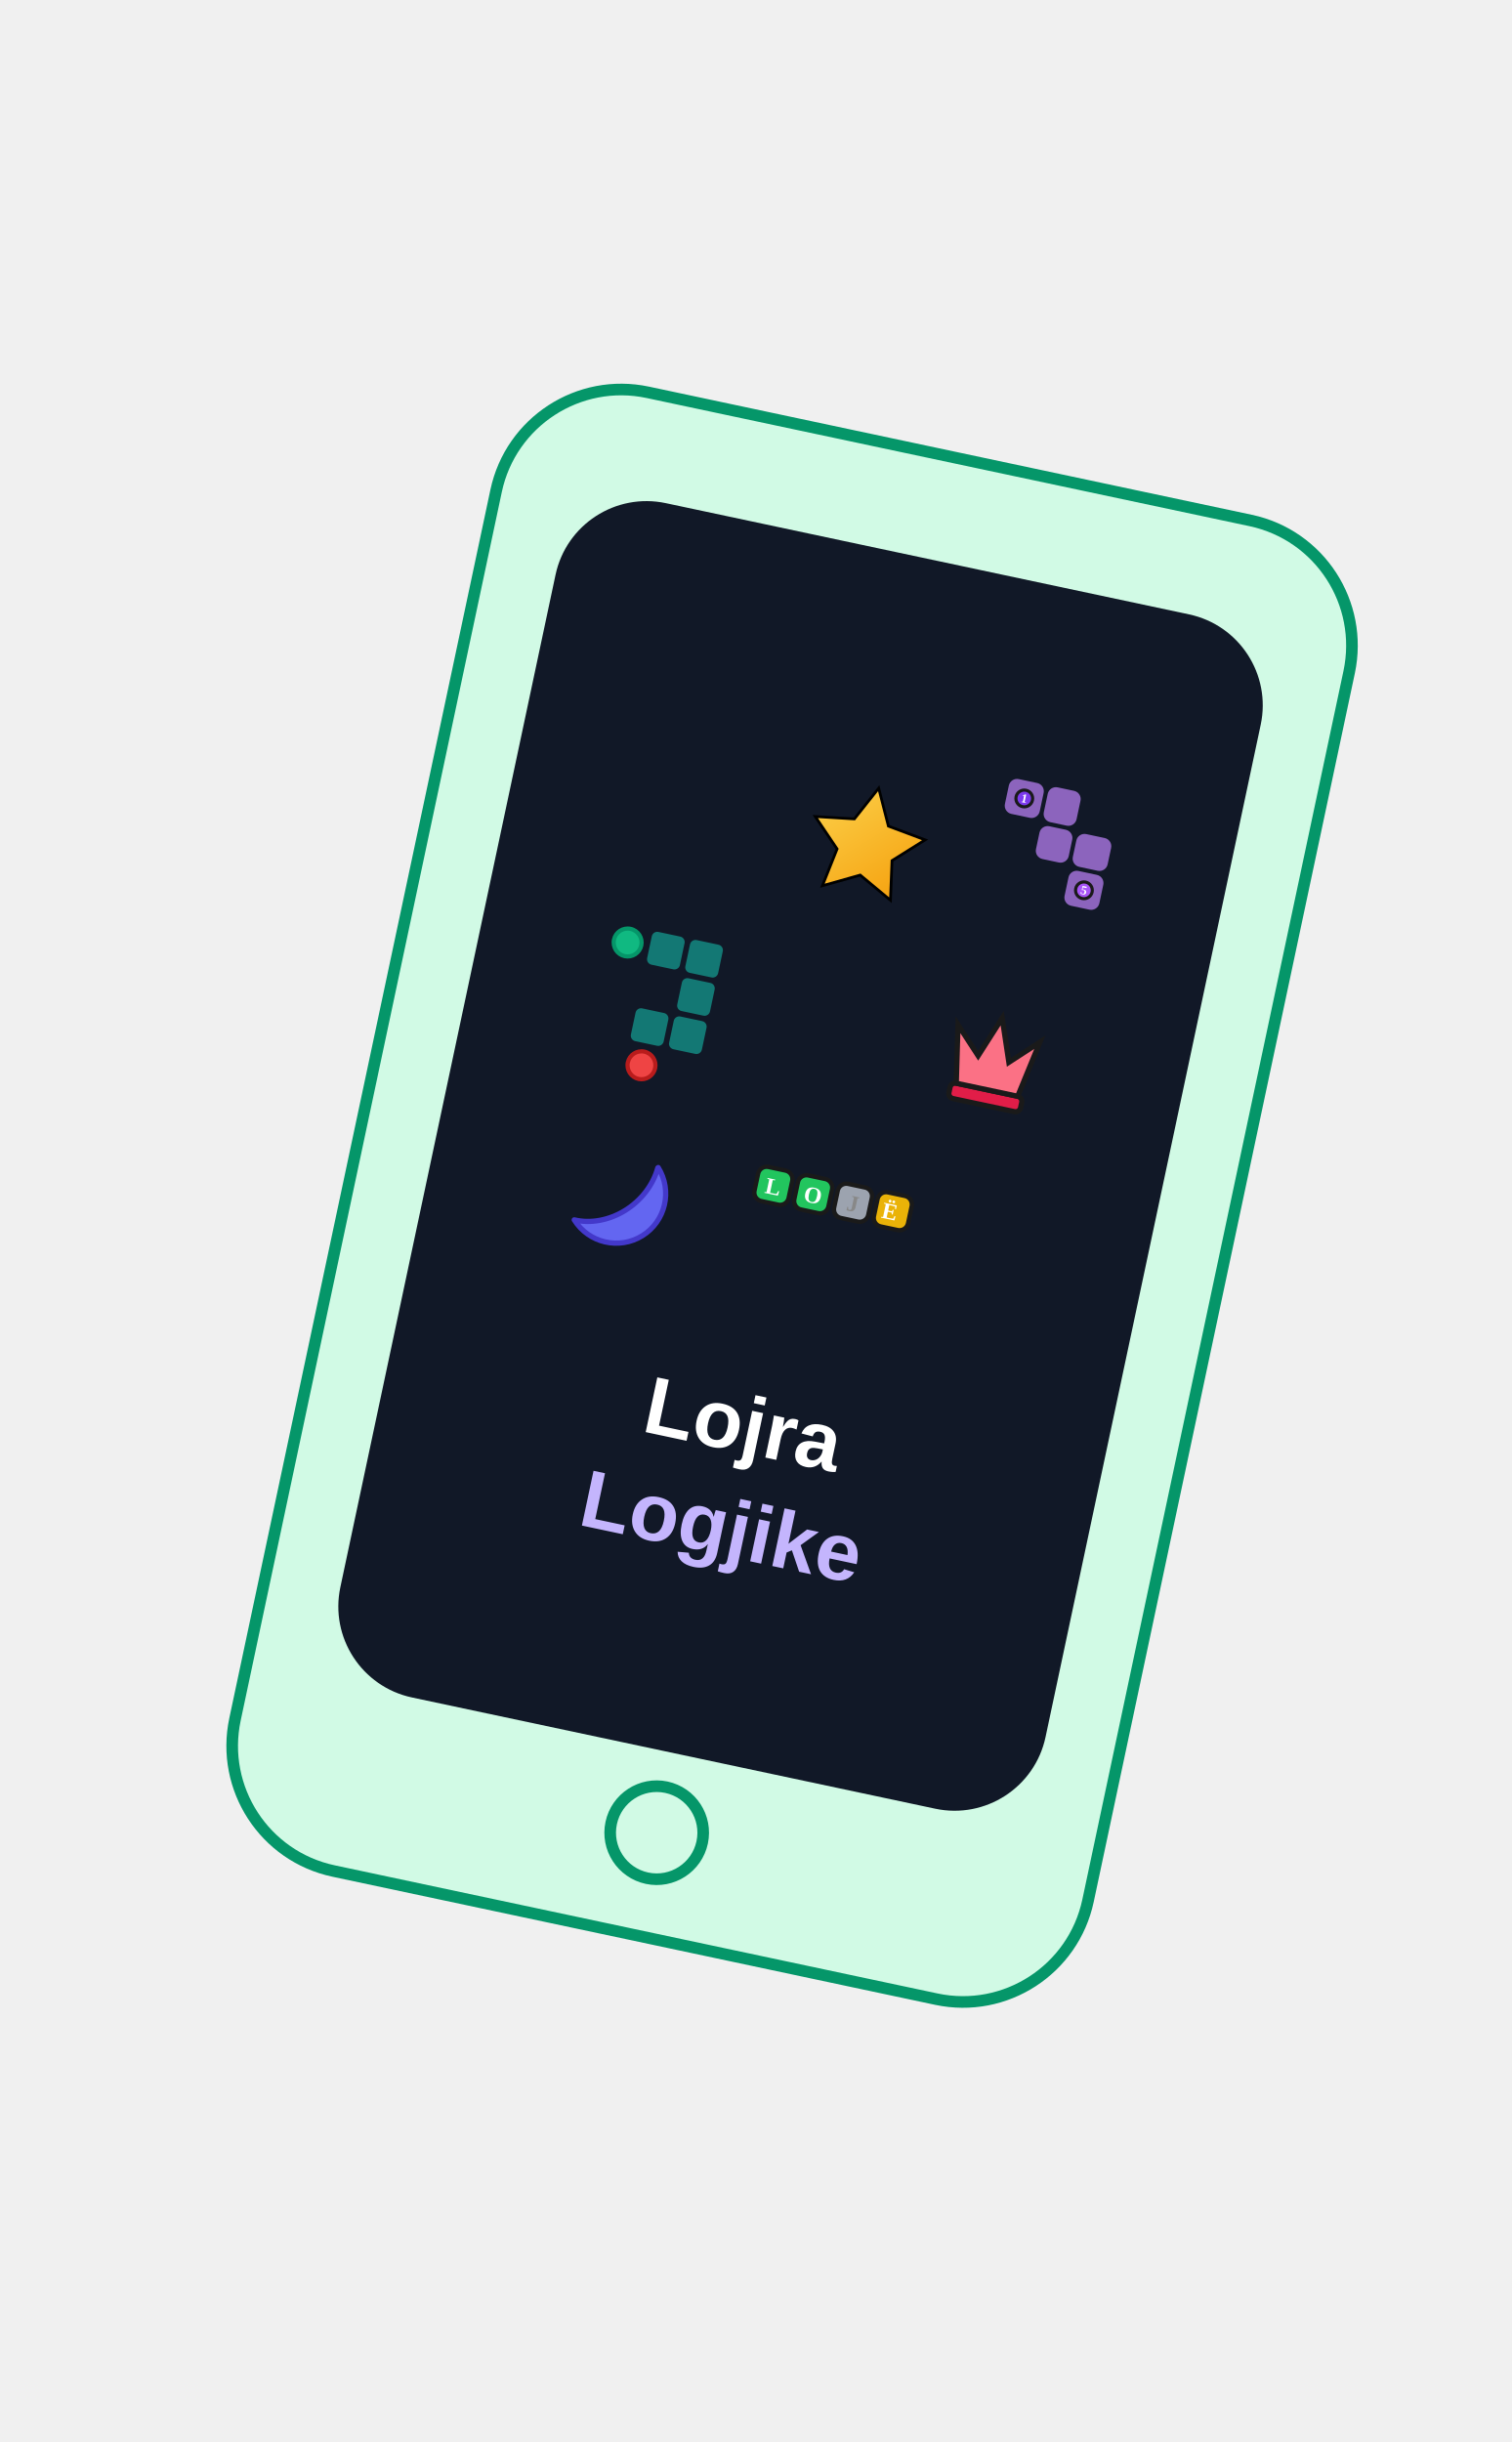
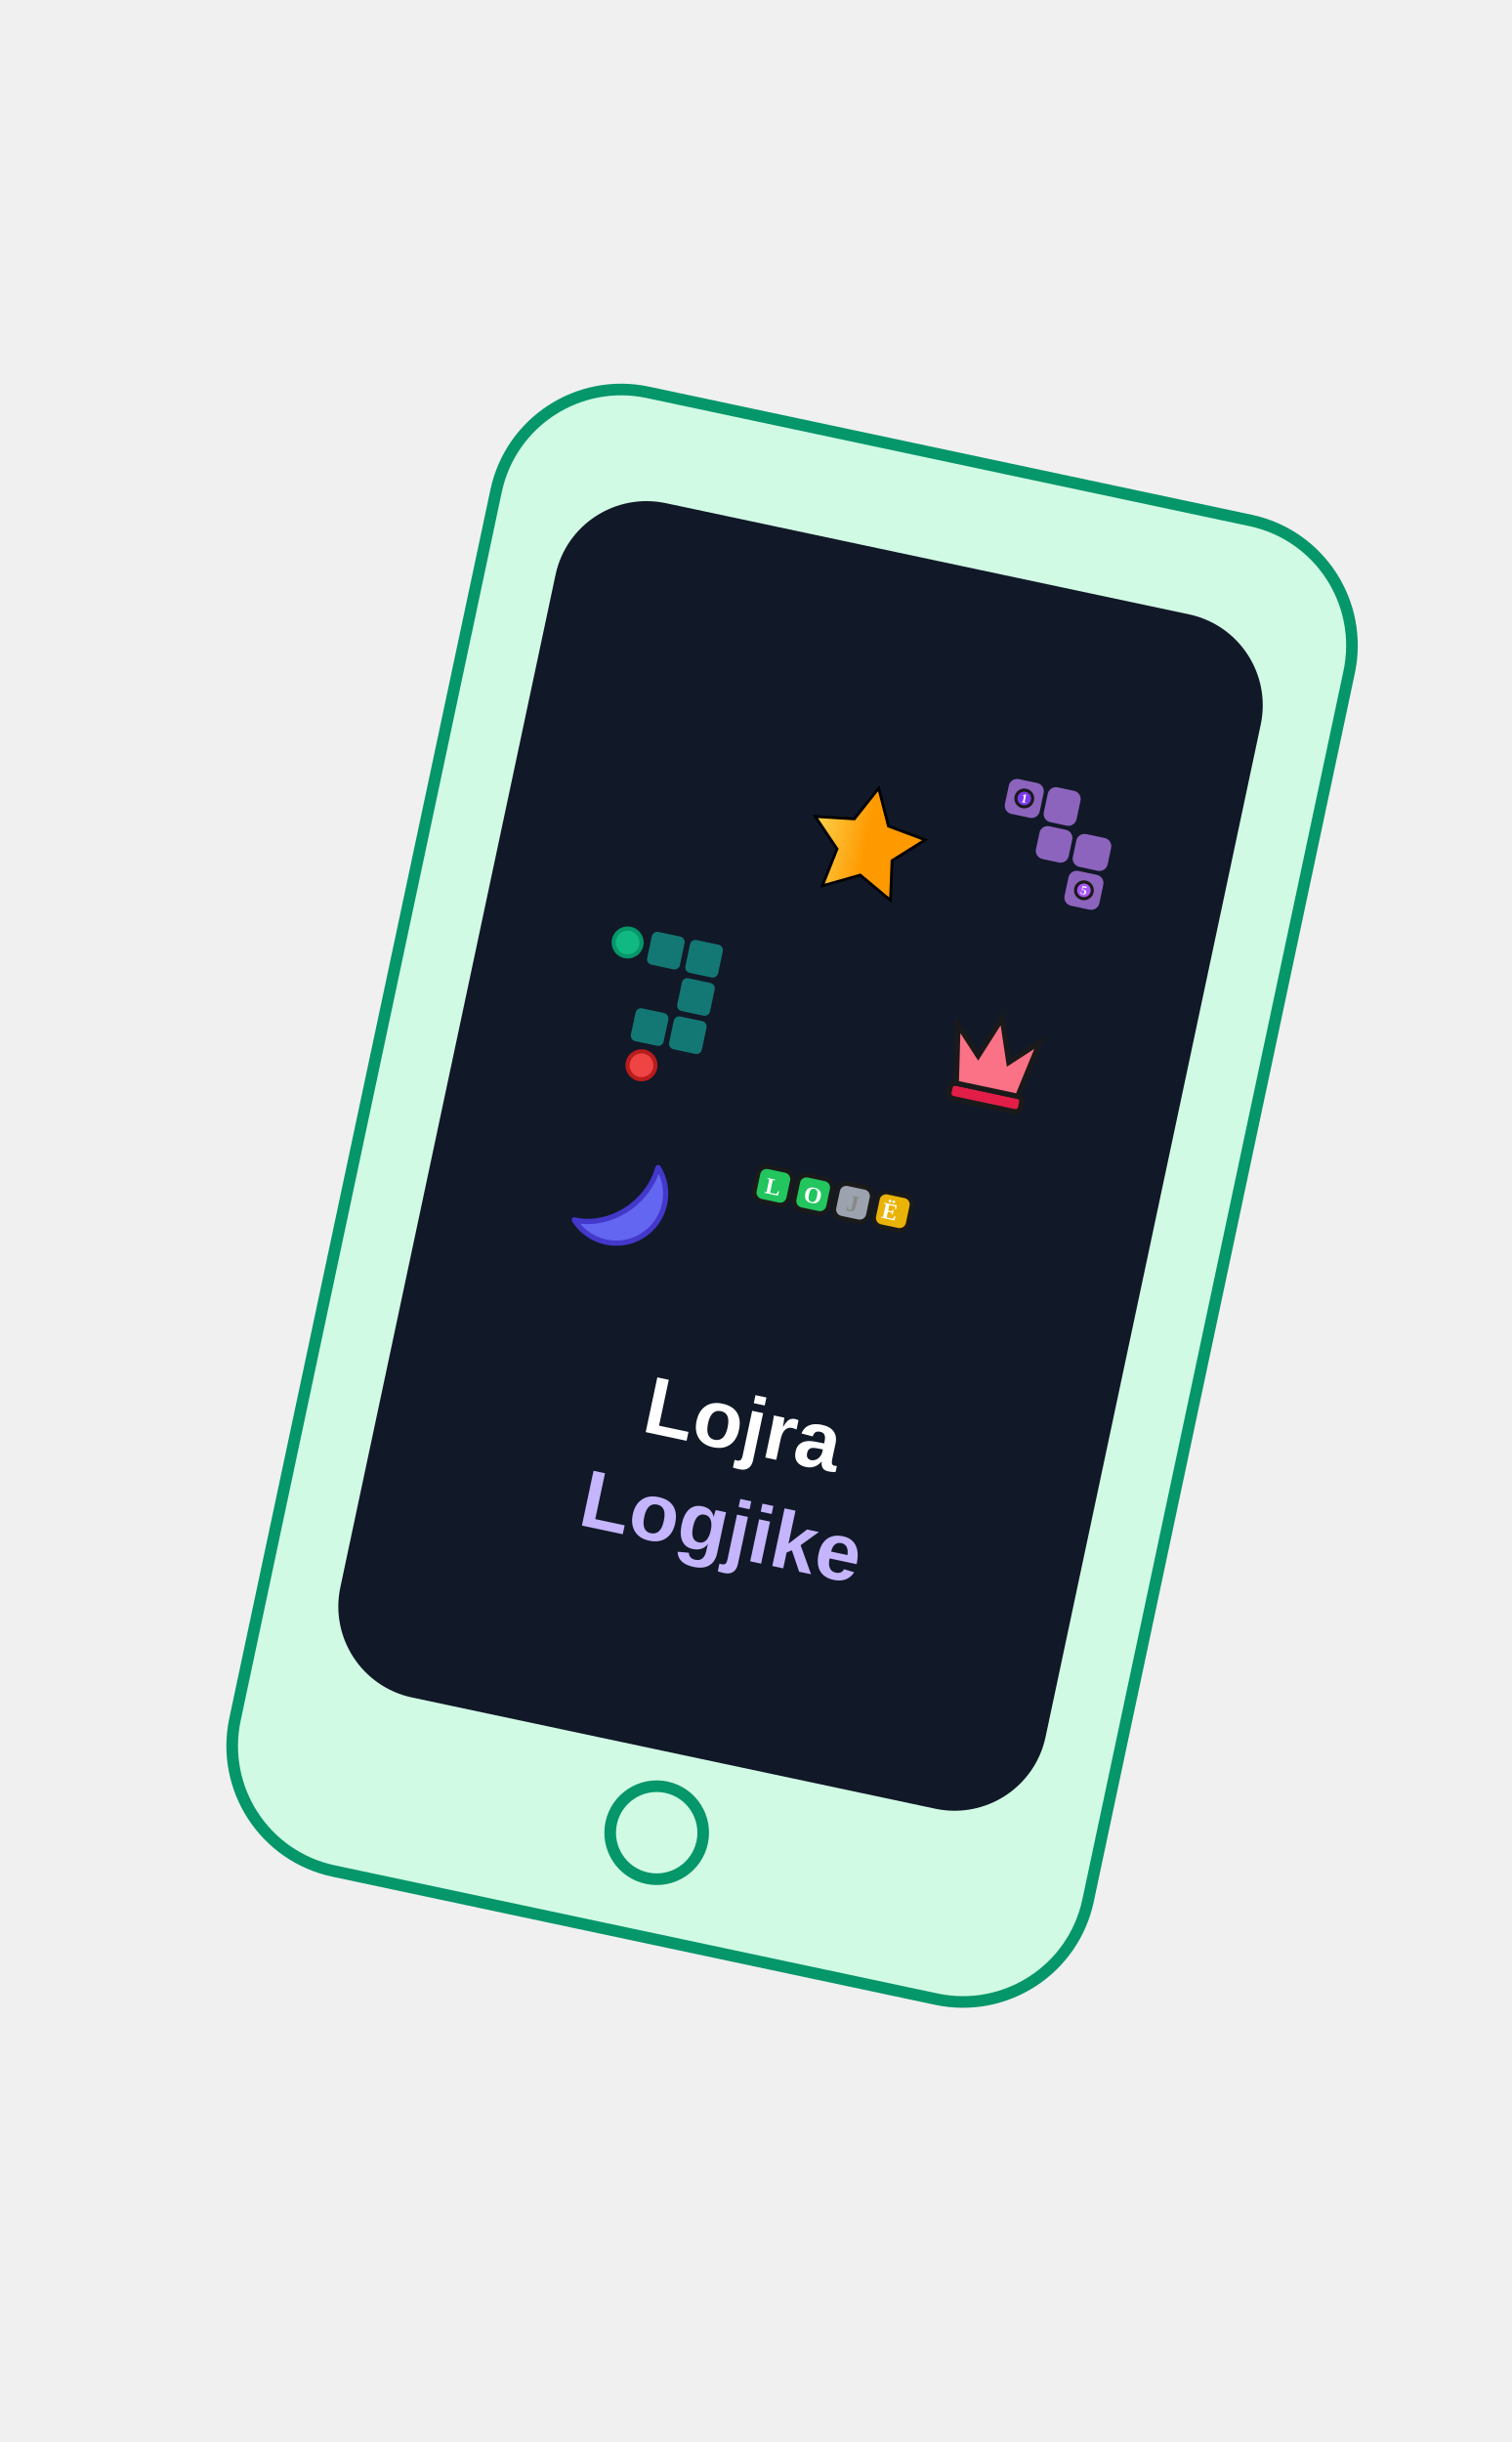
<svg xmlns="http://www.w3.org/2000/svg" viewBox="0 0 260 350" width="260" height="420" fill="none">
  <defs>
    <linearGradient id="screen" x1="70" y1="70" x2="190" y2="300">
      <stop offset="0%" stop-color="#111827" />
      <stop offset="100%" stop-color="#1F2937" />
    </linearGradient>
-     <linearGradient id="starGrad" x1="0" y1="0" x2="1" y2="1">
-       <stop offset="0%" stop-color="#FCD34D" />
-       <stop offset="100%" stop-color="#F59E0B" />
+     <linearGradient id="starGrad" x1="0" y1="1" x2="0.5" y2="1">
+       <stop offset="0%" stop-color="#fcd34d" />
+       <stop offset="100%" stop-color="#ff9900" />
    </linearGradient>
    <style>
      .phoneFloat{
        animation: floatPhone 3s ease-in-out infinite;
        transform-origin:130px 200px;
      }

      @keyframes floatPhone{
        0%{transform:rotate(12deg) translateY(0)}
        50%{transform:rotate(12deg) translateY(-8px)}
        100%{transform:rotate(12deg) translateY(0)}
      }
    </style>
  </defs>
  <g class="phoneFloat" transform="rotate(12 130 200)">
    <rect x="55" y="40" width="150" height="260" rx="22" fill="#D1FAE5" stroke="#059669" stroke-width="2" />
    <rect x="68" y="58" width="124" height="210" rx="16" fill="url(#screen)" />
    <g transform="translate(150 90) scale(0.36)">
      <rect x="5" y="5" width="17" height="17" rx="4" fill="#C084FC" opacity="0.7" />
      <rect x="24" y="5" width="16" height="17" rx="4" fill="#C084FC" opacity="0.7" />
      <rect x="24" y="24" width="16" height="16" rx="4" fill="#C084FC" opacity="0.7" />
      <rect x="42" y="24" width="17" height="16" rx="4" fill="#C084FC" opacity="0.7" />
      <rect x="42" y="42" width="17" height="17" rx="4" fill="#C084FC" opacity="0.7" />
      <path d="M14,14 L32,14 L32,32 L50,32 L50,50" fill="none" stroke="#7C3AED" stroke-width="3" stroke-linecap="round" stroke-linejoin="round" stroke-dasharray="150" stroke-dashoffset="150">
      
      </path>
      <circle cx="13.5" cy="13.5" r="4" fill="#7C3AED" stroke="#1a1a1a" stroke-width="1.5" />
      <circle cx="50.5" cy="50.5" r="4" fill="#A855F7" stroke="#1a1a1a" stroke-width="1.5" />
      <text x="13.5" y="15.5" text-anchor="middle" font-size="6" font-weight="900" fill="#fff">1</text>
      <text x="50.5" y="52.5" text-anchor="middle" font-size="6" font-weight="900" fill="#fff">5</text>
    </g>
    <g transform="translate(130 108) scale(1.05)">
      <polygon points="0,-9.2 2.85,-3.45 9.2,-2.5 4.6,1.95 5.7,8.35 0,5.35 -5.7,8.35 -4.6,1.95 -9.2,-2.5 -2.85,-3.45" fill="url(#starGrad)" stroke="#000" stroke-width="0.45" />
    </g>
    <g transform="translate(159 138) scale(0.9)">
      <rect x="-7" y="8" width="14" height="3" rx="1" fill="#E11D48" stroke="#1a1a1a" stroke-width="1" />
      <path d="M-6,8 L-8,-3 L-3,2 L0,-6 L3,2 L8,-3 L6,8 Z" fill="#FB7185" stroke="#1a1a1a" stroke-width="1" />
    </g>
    <g transform="translate(120 155) scale(0.5)">
      <rect x="7" y="22" width="12" height="12" rx="3" fill="#22C55E" stroke="#1a1a1a" stroke-width="1.5" />
      <rect x="21" y="22" width="12" height="12" rx="3" fill="#22C55E" stroke="#1a1a1a" stroke-width="1.5" />
      <rect x="35" y="22" width="12" height="12" rx="3" fill="#9CA3AF" stroke="#1a1a1a" stroke-width="1.5" />
      <rect x="49" y="22" width="12" height="12" rx="3" fill="#EAB308" stroke="#1a1a1a" stroke-width="1.5" />
      <text x="13" y="31" text-anchor="middle" font-size="8" font-weight="900" fill="#fff">L</text>
      <text x="27" y="31" text-anchor="middle" font-size="8" font-weight="900" fill="#fff">O</text>
      <text x="41" y="31" text-anchor="middle" font-size="8" font-weight="900" fill="#888">J</text>
      <text x="54" y="31" text-anchor="middle" font-size="8" font-weight="900" fill="#fff">Ë</text>
    </g>
    <g transform="translate(88 128) scale(0.48)">
      <rect x="19" y="5" width="12" height="12" rx="2" fill="#14B8A6" opacity="0.6">
        <animate attributeName="opacity" values="0.6;1;1;0.6" keyTimes="0;0.3;0.5;1" dur="3.5s" begin="0.3s" repeatCount="indefinite" />
        <animate attributeName="fill" values="#14B8A6;#0D9488;#0D9488;#14B8A6" keyTimes="0;0.3;0.5;1" dur="3.5s" begin="0.3s" repeatCount="indefinite" />
      </rect>
      <rect x="33" y="5" width="12" height="12" rx="2" fill="#14B8A6" opacity="0.6">
        <animate attributeName="opacity" values="0.6;1;1;0.6" keyTimes="0;0.3;0.5;1" dur="3.5s" begin="0.6s" repeatCount="indefinite" />
        <animate attributeName="fill" values="#14B8A6;#0D9488;#0D9488;#14B8A6" keyTimes="0;0.3;0.5;1" dur="3.5s" begin="0.6s" repeatCount="indefinite" />
      </rect>
      <rect x="33" y="19" width="12" height="12" rx="2" fill="#14B8A6" opacity="0.6">
        <animate attributeName="opacity" values="0.6;1;1;0.6" keyTimes="0;0.3;0.5;1" dur="3.5s" begin="0.9s" repeatCount="indefinite" />
        <animate attributeName="fill" values="#14B8A6;#0D9488;#0D9488;#14B8A6" keyTimes="0;0.3;0.5;1" dur="3.5s" begin="0.9s" repeatCount="indefinite" />
      </rect>
      <rect x="33" y="33" width="12" height="12" rx="2" fill="#14B8A6" opacity="0.6">
        <animate attributeName="opacity" values="0.6;1;1;0.6" keyTimes="0;0.3;0.5;1" dur="3.5s" begin="1.2s" repeatCount="indefinite" />
        <animate attributeName="fill" values="#14B8A6;#0D9488;#0D9488;#14B8A6" keyTimes="0;0.3;0.5;1" dur="3.5s" begin="1.2s" repeatCount="indefinite" />
      </rect>
      <rect x="19" y="33" width="12" height="12" rx="2" fill="#14B8A6" opacity="0.6">
        <animate attributeName="opacity" values="0.6;1;1;0.6" keyTimes="0;0.3;0.5;1" dur="3.5s" begin="1.5s" repeatCount="indefinite" />
        <animate attributeName="fill" values="#14B8A6;#0D9488;#0D9488;#14B8A6" keyTimes="0;0.3;0.5;1" dur="3.5s" begin="1.5s" repeatCount="indefinite" />
      </rect>
      <circle cx="11" cy="11" r="5" fill="#10b981" stroke="#059669" stroke-width="1.5" />
      <circle cx="25" cy="53" r="5" fill="#ef4444" stroke="#b91c1c" stroke-width="1.5" />
    </g>
    <g transform="translate(90 166) scale(0.9)">
      <g transform="rotate(40 12 12)">
        <path d="M12,2.2 A9,9 0 0,1 10,21 A10.5,12.5 0 0,0 12,2.3" fill="#6366F1" stroke="#4338CA" stroke-width="1" stroke-linejoin="round" stroke-linecap="round" />
      </g>
    </g>
    <text x="130" y="215" text-anchor="middle" font-family="Arial" font-size="14" font-weight="700" fill="white">
      Lojra
    </text>
    <text x="130" y="233" text-anchor="middle" font-family="Arial" font-size="14" font-weight="700" fill="#C4B5FD">
      Logjike
    </text>
    <circle cx="130" cy="282" r="8" fill="none" stroke="#059669" stroke-width="2" />
  </g>
</svg>
